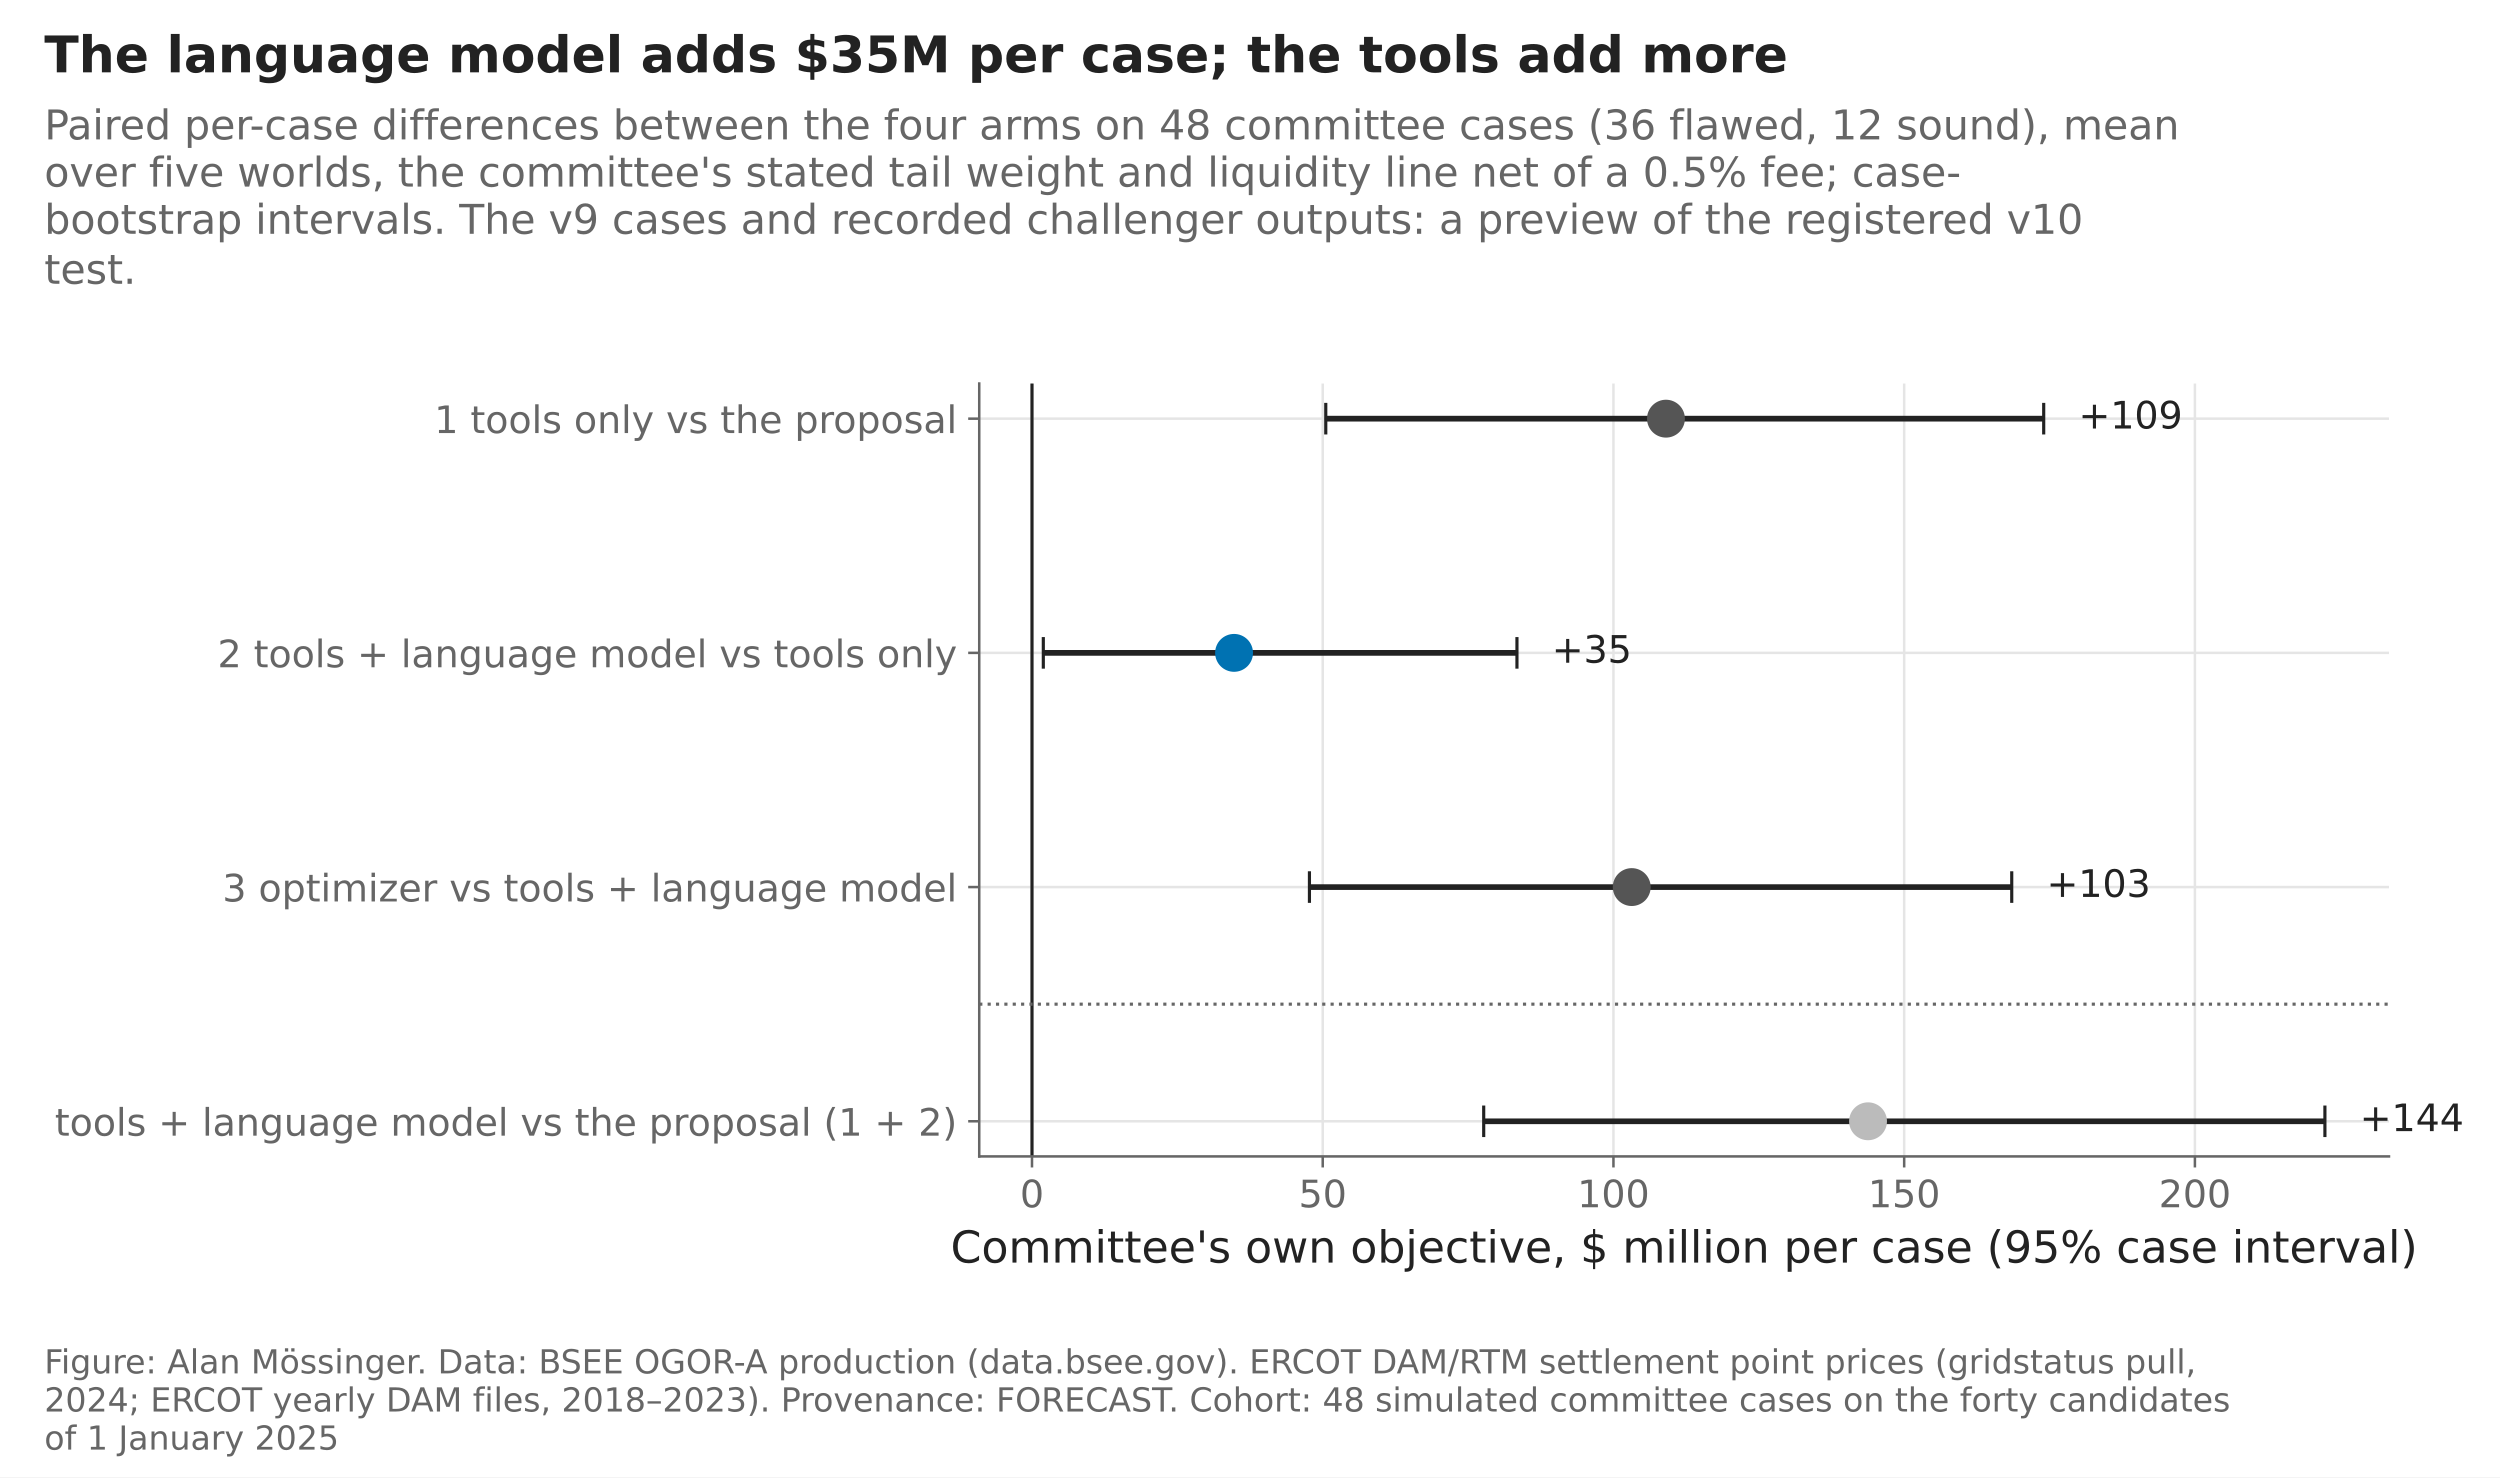
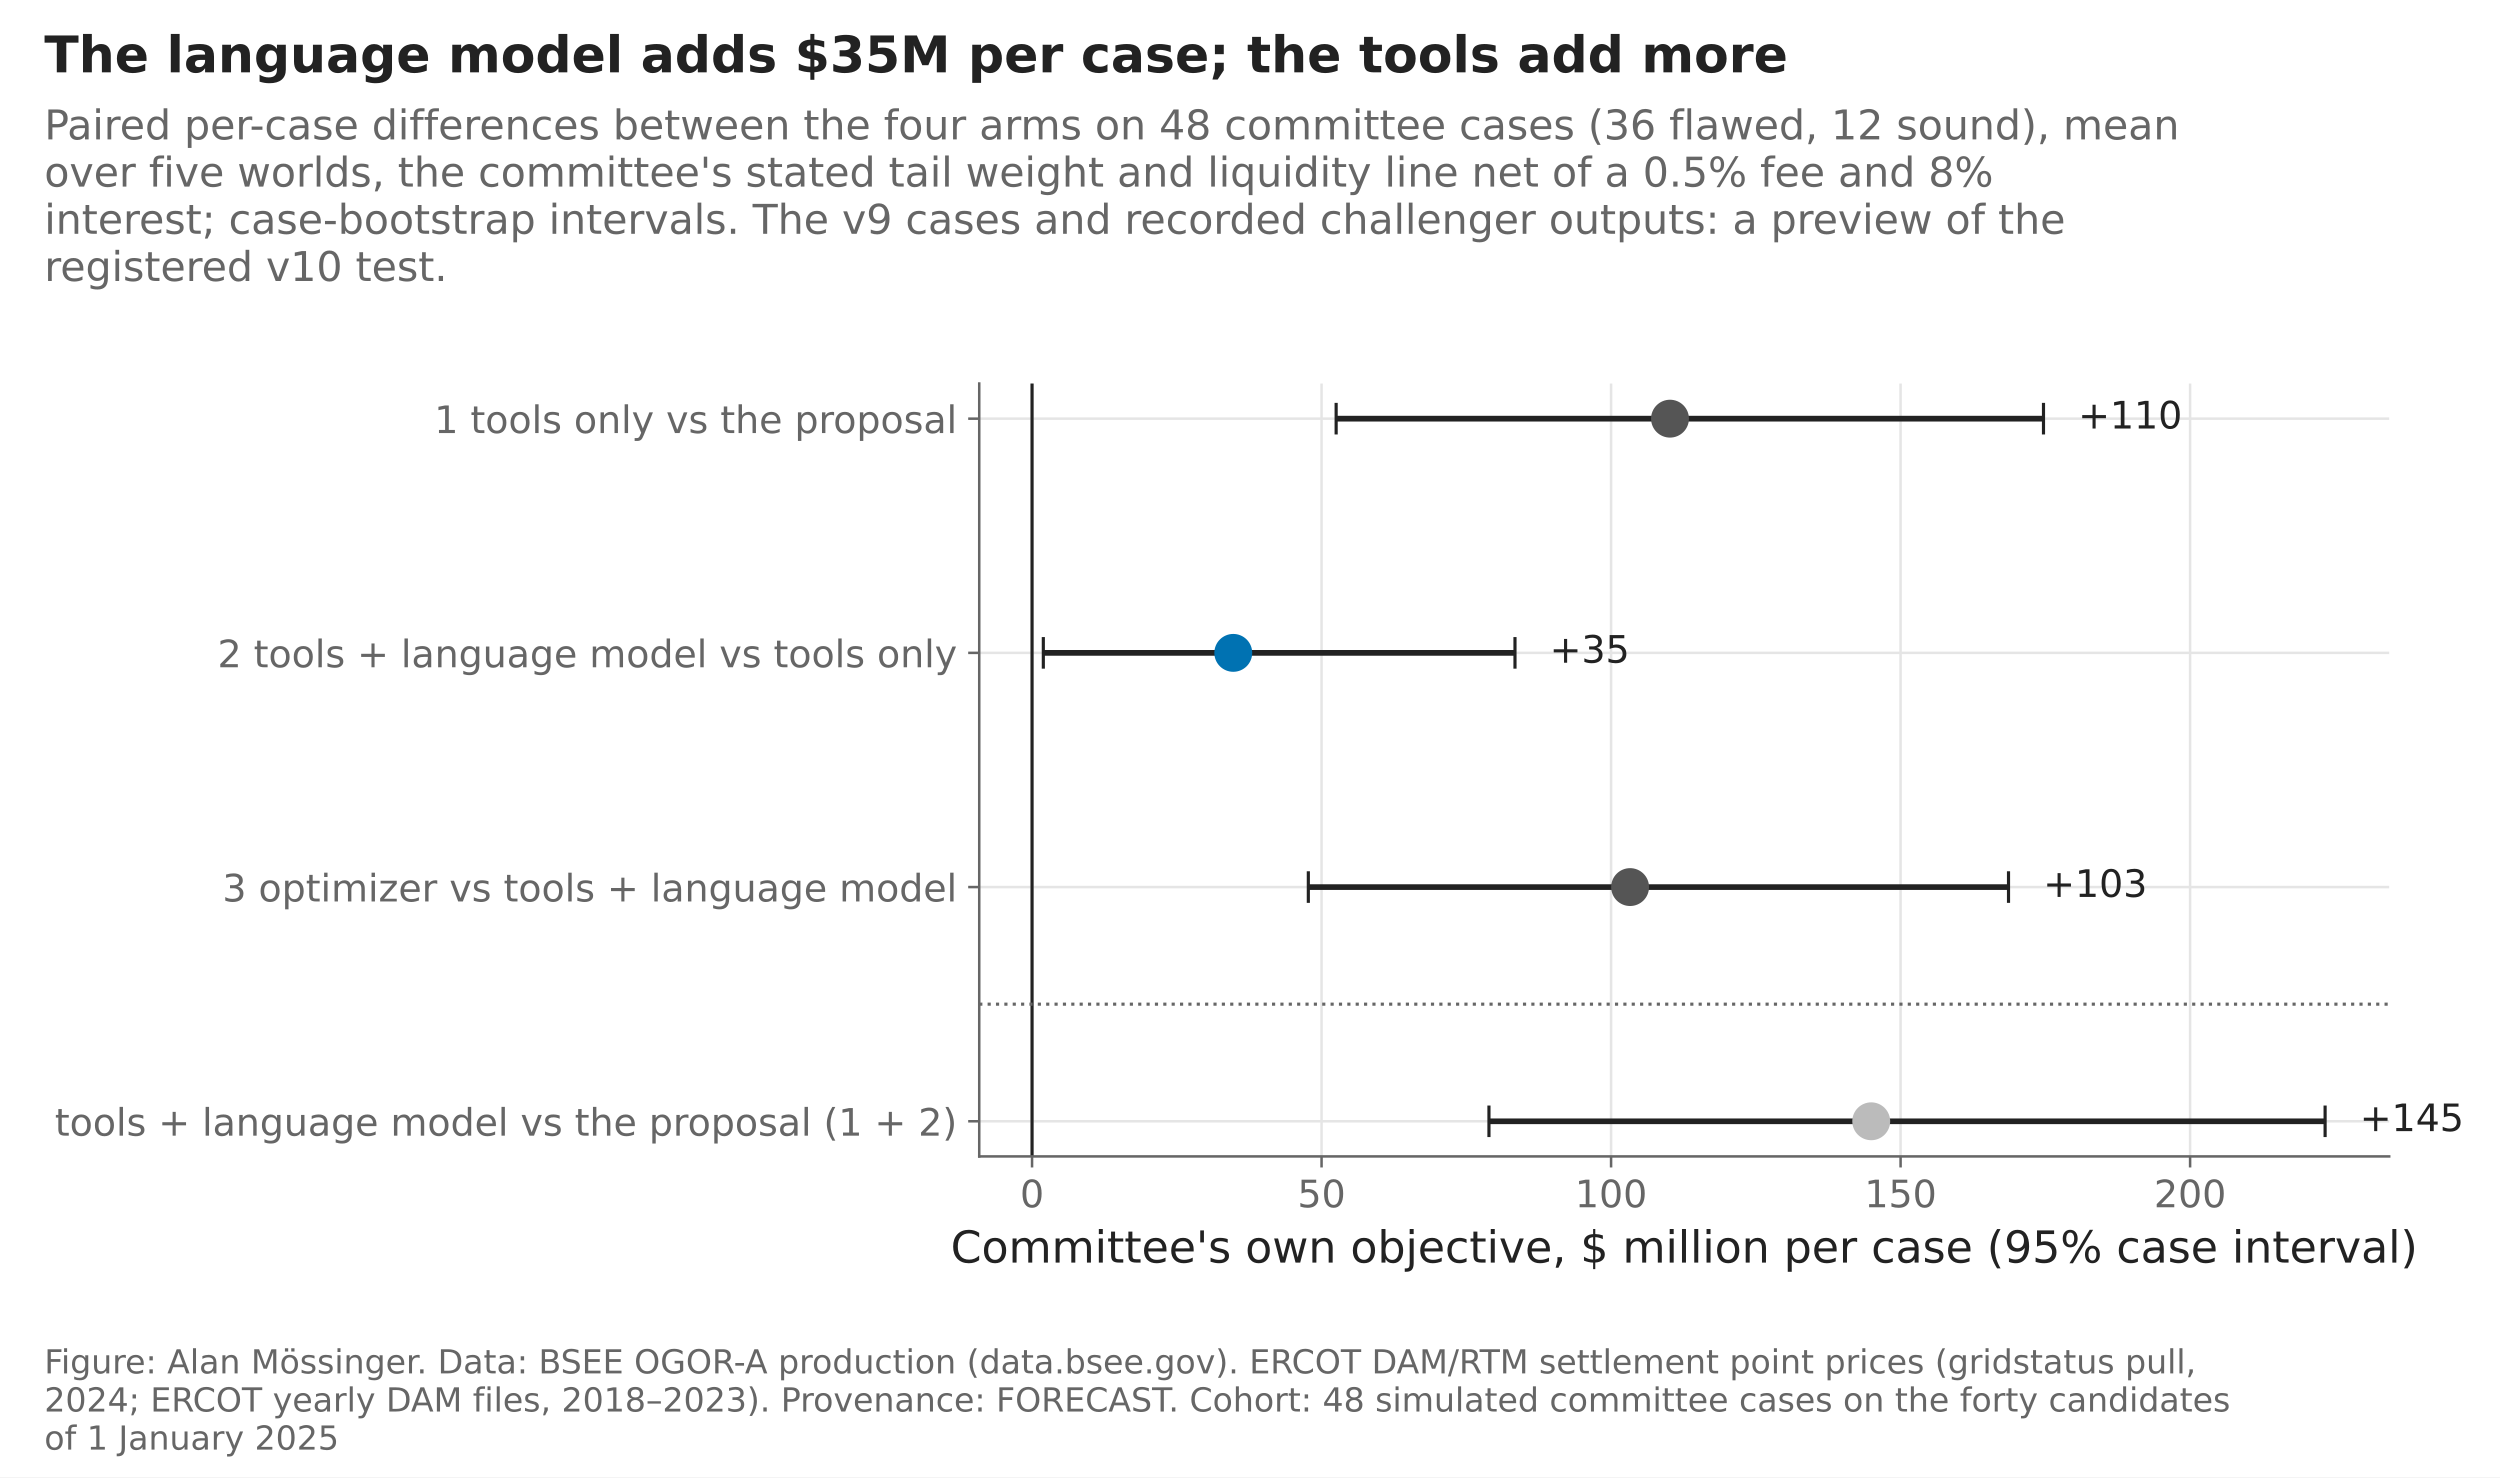
<svg xmlns="http://www.w3.org/2000/svg" xmlns:xlink="http://www.w3.org/1999/xlink" width="792pt" height="468pt" viewBox="0 0 792 468" version="1.1">
  <defs>
    <style type="text/css">*{stroke-linejoin: round; stroke-linecap: butt}</style>
  </defs>
  <g id="figure_1">
    <g id="patch_1">
      <path d="M 0 468  L 792 468  L 792 0  L 0 0  z " style="fill: #ffffff" />
    </g>
    <g id="axes_1">
      <g id="patch_2">
-         <path d="M 310.221 366.353  L 756.83 366.353  L 756.83 121.504  L 310.221 121.504  z " style="fill: #ffffff" />
+         <path d="M 310.221 366.353  L 756.896 366.353  L 756.896 121.504  L 310.221 121.504  z " style="fill: #ffffff" />
      </g>
      <g id="matplotlib.axis_1">
        <g id="xtick_1">
          <g id="line2d_1">
-             <path d="M 326.936 366.353  L 326.936 121.504  " clip-path="url(#p9fb0a51f77)" style="fill: none; stroke: #e5e5e5; stroke-width: 0.8; stroke-linecap: square" />
+             <path d="M 326.954 366.353  L 326.954 121.504  " clip-path="url(#pe735e3111c)" style="fill: none; stroke: #e5e5e5; stroke-width: 0.8; stroke-linecap: square" />
          </g>
          <g id="line2d_2">
            <defs>
              <path id="me00eba5936" d="M 0 0  L 0 3.5  " style="stroke: #666666; stroke-width: 0.8" />
            </defs>
            <g>
-               <use xlink:href="#me00eba5936" x="326.936" y="366.353" style="fill: #666666; stroke: #666666; stroke-width: 0.8" />
+               <use xlink:href="#me00eba5936" x="326.954" y="366.353" style="fill: #666666; stroke: #666666; stroke-width: 0.8" />
            </g>
          </g>
          <g id="text_1">
-             <text style="font-size: 12px; font-family: 'DejaVu Sans', 'Bitstream Vera Sans', 'Computer Modern Sans Serif', 'Lucida Grande', 'Verdana', 'Geneva', 'Lucid', 'Arial', 'Helvetica', 'Avant Garde', sans-serif; text-anchor: middle; fill: #666666" x="326.936" y="382.47" transform="rotate(-0 326.9357 382.4702)">0</text>
+             <text style="font-size: 12px; font-family: 'DejaVu Sans', 'Bitstream Vera Sans', 'Computer Modern Sans Serif', 'Lucida Grande', 'Verdana', 'Geneva', 'Lucid', 'Arial', 'Helvetica', 'Avant Garde', sans-serif; text-anchor: middle; fill: #666666" x="326.954" y="382.47" transform="rotate(-0 326.9537 382.4702)">0</text>
          </g>
        </g>
        <g id="xtick_2">
          <g id="line2d_3">
-             <path d="M 419.038 366.353  L 419.038 121.504  " clip-path="url(#p9fb0a51f77)" style="fill: none; stroke: #e5e5e5; stroke-width: 0.8; stroke-linecap: square" />
+             <path d="M 418.671 366.353  L 418.671 121.504  " clip-path="url(#pe735e3111c)" style="fill: none; stroke: #e5e5e5; stroke-width: 0.8; stroke-linecap: square" />
          </g>
          <g id="line2d_4">
            <g>
-               <use xlink:href="#me00eba5936" x="419.038" y="366.353" style="fill: #666666; stroke: #666666; stroke-width: 0.8" />
+               <use xlink:href="#me00eba5936" x="418.671" y="366.353" style="fill: #666666; stroke: #666666; stroke-width: 0.8" />
            </g>
          </g>
          <g id="text_2">
-             <text style="font-size: 12px; font-family: 'DejaVu Sans', 'Bitstream Vera Sans', 'Computer Modern Sans Serif', 'Lucida Grande', 'Verdana', 'Geneva', 'Lucid', 'Arial', 'Helvetica', 'Avant Garde', sans-serif; text-anchor: middle; fill: #666666" x="419.038" y="382.47" transform="rotate(-0 419.0381 382.4702)">50</text>
+             <text style="font-size: 12px; font-family: 'DejaVu Sans', 'Bitstream Vera Sans', 'Computer Modern Sans Serif', 'Lucida Grande', 'Verdana', 'Geneva', 'Lucid', 'Arial', 'Helvetica', 'Avant Garde', sans-serif; text-anchor: middle; fill: #666666" x="418.671" y="382.47" transform="rotate(-0 418.6711 382.4702)">50</text>
          </g>
        </g>
        <g id="xtick_3">
          <g id="line2d_5">
-             <path d="M 511.14 366.353  L 511.14 121.504  " clip-path="url(#p9fb0a51f77)" style="fill: none; stroke: #e5e5e5; stroke-width: 0.8; stroke-linecap: square" />
+             <path d="M 510.389 366.353  L 510.389 121.504  " clip-path="url(#pe735e3111c)" style="fill: none; stroke: #e5e5e5; stroke-width: 0.8; stroke-linecap: square" />
          </g>
          <g id="line2d_6">
            <g>
-               <use xlink:href="#me00eba5936" x="511.14" y="366.353" style="fill: #666666; stroke: #666666; stroke-width: 0.8" />
+               <use xlink:href="#me00eba5936" x="510.389" y="366.353" style="fill: #666666; stroke: #666666; stroke-width: 0.8" />
            </g>
          </g>
          <g id="text_3">
-             <text style="font-size: 12px; font-family: 'DejaVu Sans', 'Bitstream Vera Sans', 'Computer Modern Sans Serif', 'Lucida Grande', 'Verdana', 'Geneva', 'Lucid', 'Arial', 'Helvetica', 'Avant Garde', sans-serif; text-anchor: middle; fill: #666666" x="511.14" y="382.47" transform="rotate(-0 511.1405 382.4702)">100</text>
+             <text style="font-size: 12px; font-family: 'DejaVu Sans', 'Bitstream Vera Sans', 'Computer Modern Sans Serif', 'Lucida Grande', 'Verdana', 'Geneva', 'Lucid', 'Arial', 'Helvetica', 'Avant Garde', sans-serif; text-anchor: middle; fill: #666666" x="510.389" y="382.47" transform="rotate(-0 510.3885 382.4702)">100</text>
          </g>
        </g>
        <g id="xtick_4">
          <g id="line2d_7">
-             <path d="M 603.243 366.353  L 603.243 121.504  " clip-path="url(#p9fb0a51f77)" style="fill: none; stroke: #e5e5e5; stroke-width: 0.8; stroke-linecap: square" />
+             <path d="M 602.106 366.353  L 602.106 121.504  " clip-path="url(#pe735e3111c)" style="fill: none; stroke: #e5e5e5; stroke-width: 0.8; stroke-linecap: square" />
          </g>
          <g id="line2d_8">
            <g>
-               <use xlink:href="#me00eba5936" x="603.243" y="366.353" style="fill: #666666; stroke: #666666; stroke-width: 0.8" />
+               <use xlink:href="#me00eba5936" x="602.106" y="366.353" style="fill: #666666; stroke: #666666; stroke-width: 0.8" />
            </g>
          </g>
          <g id="text_4">
-             <text style="font-size: 12px; font-family: 'DejaVu Sans', 'Bitstream Vera Sans', 'Computer Modern Sans Serif', 'Lucida Grande', 'Verdana', 'Geneva', 'Lucid', 'Arial', 'Helvetica', 'Avant Garde', sans-serif; text-anchor: middle; fill: #666666" x="603.243" y="382.47" transform="rotate(-0 603.2429 382.4702)">150</text>
+             <text style="font-size: 12px; font-family: 'DejaVu Sans', 'Bitstream Vera Sans', 'Computer Modern Sans Serif', 'Lucida Grande', 'Verdana', 'Geneva', 'Lucid', 'Arial', 'Helvetica', 'Avant Garde', sans-serif; text-anchor: middle; fill: #666666" x="602.106" y="382.47" transform="rotate(-0 602.106 382.4702)">150</text>
          </g>
        </g>
        <g id="xtick_5">
          <g id="line2d_9">
-             <path d="M 695.345 366.353  L 695.345 121.504  " clip-path="url(#p9fb0a51f77)" style="fill: none; stroke: #e5e5e5; stroke-width: 0.8; stroke-linecap: square" />
+             <path d="M 693.823 366.353  L 693.823 121.504  " clip-path="url(#pe735e3111c)" style="fill: none; stroke: #e5e5e5; stroke-width: 0.8; stroke-linecap: square" />
          </g>
          <g id="line2d_10">
            <g>
-               <use xlink:href="#me00eba5936" x="695.345" y="366.353" style="fill: #666666; stroke: #666666; stroke-width: 0.8" />
+               <use xlink:href="#me00eba5936" x="693.823" y="366.353" style="fill: #666666; stroke: #666666; stroke-width: 0.8" />
            </g>
          </g>
          <g id="text_5">
-             <text style="font-size: 12px; font-family: 'DejaVu Sans', 'Bitstream Vera Sans', 'Computer Modern Sans Serif', 'Lucida Grande', 'Verdana', 'Geneva', 'Lucid', 'Arial', 'Helvetica', 'Avant Garde', sans-serif; text-anchor: middle; fill: #666666" x="695.345" y="382.47" transform="rotate(-0 695.3453 382.4702)">200</text>
+             <text style="font-size: 12px; font-family: 'DejaVu Sans', 'Bitstream Vera Sans', 'Computer Modern Sans Serif', 'Lucida Grande', 'Verdana', 'Geneva', 'Lucid', 'Arial', 'Helvetica', 'Avant Garde', sans-serif; text-anchor: middle; fill: #666666" x="693.823" y="382.47" transform="rotate(-0 693.8234 382.4702)">200</text>
          </g>
        </g>
        <g id="text_6">
-           <text style="font-size: 14px; font-family: 'DejaVu Sans', 'Bitstream Vera Sans', 'Computer Modern Sans Serif', 'Lucida Grande', 'Verdana', 'Geneva', 'Lucid', 'Arial', 'Helvetica', 'Avant Garde', sans-serif; text-anchor: middle; fill: #222222" x="533.526" y="399.991" transform="rotate(-0 533.5257 399.9908)">Committee's own objective, $ million per case (95% case interval)</text>
+           <text style="font-size: 14px; font-family: 'DejaVu Sans', 'Bitstream Vera Sans', 'Computer Modern Sans Serif', 'Lucida Grande', 'Verdana', 'Geneva', 'Lucid', 'Arial', 'Helvetica', 'Avant Garde', sans-serif; text-anchor: middle; fill: #222222" x="533.559" y="399.991" transform="rotate(-0 533.5586 399.9908)">Committee's own objective, $ million per case (95% case interval)</text>
        </g>
      </g>
      <g id="matplotlib.axis_2">
        <g id="ytick_1">
          <g id="line2d_11">
-             <path d="M 310.221 132.633  L 756.83 132.633  " clip-path="url(#p9fb0a51f77)" style="fill: none; stroke: #e5e5e5; stroke-width: 0.8; stroke-linecap: square" />
+             <path d="M 310.221 132.633  L 756.896 132.633  " clip-path="url(#pe735e3111c)" style="fill: none; stroke: #e5e5e5; stroke-width: 0.8; stroke-linecap: square" />
          </g>
          <g id="line2d_12">
            <defs>
              <path id="mce5acbc380" d="M 0 0  L -3.5 0  " style="stroke: #666666; stroke-width: 0.8" />
            </defs>
            <g>
              <use xlink:href="#mce5acbc380" x="310.221" y="132.633" style="fill: #666666; stroke: #666666; stroke-width: 0.8" />
            </g>
          </g>
          <g id="text_7">
            <text style="font-size: 12px; font-family: 'DejaVu Sans', 'Bitstream Vera Sans', 'Computer Modern Sans Serif', 'Lucida Grande', 'Verdana', 'Geneva', 'Lucid', 'Arial', 'Helvetica', 'Avant Garde', sans-serif; text-anchor: end; fill: #666666" x="303.221" y="137.193" transform="rotate(-0 303.2212 137.1926)">1  tools only vs the proposal</text>
          </g>
        </g>
        <g id="ytick_2">
          <g id="line2d_13">
-             <path d="M 310.221 206.83  L 756.83 206.83  " clip-path="url(#p9fb0a51f77)" style="fill: none; stroke: #e5e5e5; stroke-width: 0.8; stroke-linecap: square" />
+             <path d="M 310.221 206.83  L 756.896 206.83  " clip-path="url(#pe735e3111c)" style="fill: none; stroke: #e5e5e5; stroke-width: 0.8; stroke-linecap: square" />
          </g>
          <g id="line2d_14">
            <g>
              <use xlink:href="#mce5acbc380" x="310.221" y="206.83" style="fill: #666666; stroke: #666666; stroke-width: 0.8" />
            </g>
          </g>
          <g id="text_8">
            <text style="font-size: 12px; font-family: 'DejaVu Sans', 'Bitstream Vera Sans', 'Computer Modern Sans Serif', 'Lucida Grande', 'Verdana', 'Geneva', 'Lucid', 'Arial', 'Helvetica', 'Avant Garde', sans-serif; text-anchor: end; fill: #666666" x="303.221" y="211.389" transform="rotate(-0 303.2212 211.3892)">2  tools + language model vs tools only</text>
          </g>
        </g>
        <g id="ytick_3">
          <g id="line2d_15">
-             <path d="M 310.221 281.027  L 756.83 281.027  " clip-path="url(#p9fb0a51f77)" style="fill: none; stroke: #e5e5e5; stroke-width: 0.8; stroke-linecap: square" />
+             <path d="M 310.221 281.027  L 756.896 281.027  " clip-path="url(#pe735e3111c)" style="fill: none; stroke: #e5e5e5; stroke-width: 0.8; stroke-linecap: square" />
          </g>
          <g id="line2d_16">
            <g>
              <use xlink:href="#mce5acbc380" x="310.221" y="281.027" style="fill: #666666; stroke: #666666; stroke-width: 0.8" />
            </g>
          </g>
          <g id="text_9">
            <text style="font-size: 12px; font-family: 'DejaVu Sans', 'Bitstream Vera Sans', 'Computer Modern Sans Serif', 'Lucida Grande', 'Verdana', 'Geneva', 'Lucid', 'Arial', 'Helvetica', 'Avant Garde', sans-serif; text-anchor: end; fill: #666666" x="303.221" y="285.586" transform="rotate(-0 303.2212 285.5859)">3  optimizer vs tools + language model</text>
          </g>
        </g>
        <g id="ytick_4">
          <g id="line2d_17">
-             <path d="M 310.221 355.224  L 756.83 355.224  " clip-path="url(#p9fb0a51f77)" style="fill: none; stroke: #e5e5e5; stroke-width: 0.8; stroke-linecap: square" />
+             <path d="M 310.221 355.224  L 756.896 355.224  " clip-path="url(#pe735e3111c)" style="fill: none; stroke: #e5e5e5; stroke-width: 0.8; stroke-linecap: square" />
          </g>
          <g id="line2d_18">
            <g>
              <use xlink:href="#mce5acbc380" x="310.221" y="355.224" style="fill: #666666; stroke: #666666; stroke-width: 0.8" />
            </g>
          </g>
          <g id="text_10">
            <text style="font-size: 12px; font-family: 'DejaVu Sans', 'Bitstream Vera Sans', 'Computer Modern Sans Serif', 'Lucida Grande', 'Verdana', 'Geneva', 'Lucid', 'Arial', 'Helvetica', 'Avant Garde', sans-serif; text-anchor: end; fill: #666666" x="303.221" y="359.783" transform="rotate(-0 303.2212 359.7826)">tools + language model vs the proposal (1 + 2)</text>
          </g>
        </g>
      </g>
      <g id="LineCollection_1">
-         <path d="M 420.004 132.633  L 647.444 132.633  " clip-path="url(#p9fb0a51f77)" style="fill: none; stroke: #222222; stroke-width: 1.8" />
+         <path d="M 423.291 132.633  L 647.378 132.633  " clip-path="url(#pe735e3111c)" style="fill: none; stroke: #222222; stroke-width: 1.8" />
      </g>
      <g id="line2d_19">
        <defs>
          <path id="mf8f943b771" d="M 0 5  L 0 -5  " style="stroke: #222222" />
        </defs>
-         <g clip-path="url(#p9fb0a51f77)">
-           <use xlink:href="#mf8f943b771" x="420.004" y="132.633" style="fill: #555555; stroke: #222222" />
+         <g clip-path="url(#pe735e3111c)">
+           <use xlink:href="#mf8f943b771" x="423.291" y="132.633" style="fill: #555555; stroke: #222222" />
        </g>
      </g>
      <g id="line2d_20">
-         <g clip-path="url(#p9fb0a51f77)">
-           <use xlink:href="#mf8f943b771" x="647.444" y="132.633" style="fill: #555555; stroke: #222222" />
+         <g clip-path="url(#pe735e3111c)">
+           <use xlink:href="#mf8f943b771" x="647.378" y="132.633" style="fill: #555555; stroke: #222222" />
        </g>
      </g>
      <g id="LineCollection_2">
-         <path d="M 330.522 206.83  L 480.571 206.83  " clip-path="url(#p9fb0a51f77)" style="fill: none; stroke: #222222; stroke-width: 1.8" />
+         <path d="M 330.525 206.83  L 479.947 206.83  " clip-path="url(#pe735e3111c)" style="fill: none; stroke: #222222; stroke-width: 1.8" />
      </g>
      <g id="line2d_21">
        <defs>
          <path id="m40db7c33b5" d="M 0 5  L 0 -5  " style="stroke: #222222" />
        </defs>
-         <g clip-path="url(#p9fb0a51f77)">
-           <use xlink:href="#m40db7c33b5" x="330.522" y="206.83" style="fill: #0072b2; stroke: #222222" />
+         <g clip-path="url(#pe735e3111c)">
+           <use xlink:href="#m40db7c33b5" x="330.525" y="206.83" style="fill: #0072b2; stroke: #222222" />
        </g>
      </g>
      <g id="line2d_22">
-         <g clip-path="url(#p9fb0a51f77)">
-           <use xlink:href="#m40db7c33b5" x="480.571" y="206.83" style="fill: #0072b2; stroke: #222222" />
+         <g clip-path="url(#pe735e3111c)">
+           <use xlink:href="#m40db7c33b5" x="479.947" y="206.83" style="fill: #0072b2; stroke: #222222" />
        </g>
      </g>
      <g id="LineCollection_3">
-         <path d="M 414.828 281.027  L 637.318 281.027  " clip-path="url(#p9fb0a51f77)" style="fill: none; stroke: #222222; stroke-width: 1.8" />
+         <path d="M 414.479 281.027  L 636.297 281.027  " clip-path="url(#pe735e3111c)" style="fill: none; stroke: #222222; stroke-width: 1.8" />
      </g>
      <g id="line2d_23">
-         <g clip-path="url(#p9fb0a51f77)">
-           <use xlink:href="#mf8f943b771" x="414.828" y="281.027" style="fill: #555555; stroke: #222222" />
+         <g clip-path="url(#pe735e3111c)">
+           <use xlink:href="#mf8f943b771" x="414.479" y="281.027" style="fill: #555555; stroke: #222222" />
        </g>
      </g>
      <g id="line2d_24">
-         <g clip-path="url(#p9fb0a51f77)">
-           <use xlink:href="#mf8f943b771" x="637.318" y="281.027" style="fill: #555555; stroke: #222222" />
+         <g clip-path="url(#pe735e3111c)">
+           <use xlink:href="#mf8f943b771" x="636.297" y="281.027" style="fill: #555555; stroke: #222222" />
        </g>
      </g>
      <g id="LineCollection_4">
-         <path d="M 470.037 355.224  L 736.53 355.224  " clip-path="url(#p9fb0a51f77)" style="fill: none; stroke: #222222; stroke-width: 1.8" />
+         <path d="M 471.702 355.224  L 736.593 355.224  " clip-path="url(#pe735e3111c)" style="fill: none; stroke: #222222; stroke-width: 1.8" />
      </g>
      <g id="line2d_25">
        <defs>
          <path id="mafb20475b8" d="M 0 5  L 0 -5  " style="stroke: #222222" />
        </defs>
-         <g clip-path="url(#p9fb0a51f77)">
-           <use xlink:href="#mafb20475b8" x="470.037" y="355.224" style="fill: #bbbbbb; stroke: #222222" />
+         <g clip-path="url(#pe735e3111c)">
+           <use xlink:href="#mafb20475b8" x="471.702" y="355.224" style="fill: #bbbbbb; stroke: #222222" />
        </g>
      </g>
      <g id="line2d_26">
-         <g clip-path="url(#p9fb0a51f77)">
-           <use xlink:href="#mafb20475b8" x="736.53" y="355.224" style="fill: #bbbbbb; stroke: #222222" />
+         <g clip-path="url(#pe735e3111c)">
+           <use xlink:href="#mafb20475b8" x="736.593" y="355.224" style="fill: #bbbbbb; stroke: #222222" />
        </g>
      </g>
      <g id="line2d_27">
-         <path d="M 326.936 366.353  L 326.936 121.504  " clip-path="url(#p9fb0a51f77)" style="fill: none; stroke: #222222; stroke-linecap: square" />
+         <path d="M 326.954 366.353  L 326.954 121.504  " clip-path="url(#pe735e3111c)" style="fill: none; stroke: #222222; stroke-linecap: square" />
      </g>
      <g id="line2d_28">
-         <path d="M 310.221 318.125  L 756.83 318.125  " clip-path="url(#p9fb0a51f77)" style="fill: none; stroke-dasharray: 1,1.65; stroke-dashoffset: 0; stroke: #666666" />
+         <path d="M 310.221 318.125  L 756.896 318.125  " clip-path="url(#pe735e3111c)" style="fill: none; stroke-dasharray: 1,1.65; stroke-dashoffset: 0; stroke: #666666" />
      </g>
      <g id="line2d_29">
        <defs>
          <path id="mcf68cc8f2c" d="M 0 5.5  C 1.459 5.5 2.858 4.92 3.889 3.889  C 4.92 2.858 5.5 1.459 5.5 0  C 5.5 -1.459 4.92 -2.858 3.889 -3.889  C 2.858 -4.92 1.459 -5.5 0 -5.5  C -1.459 -5.5 -2.858 -4.92 -3.889 -3.889  C -4.92 -2.858 -5.5 -1.459 -5.5 0  C -5.5 1.459 -4.92 2.858 -3.889 3.889  C -2.858 4.92 -1.459 5.5 0 5.5  z " style="stroke: #555555" />
        </defs>
-         <g clip-path="url(#p9fb0a51f77)">
-           <use xlink:href="#mcf68cc8f2c" x="527.778" y="132.633" style="fill: #555555; stroke: #555555" />
+         <g clip-path="url(#pe735e3111c)">
+           <use xlink:href="#mcf68cc8f2c" x="529.057" y="132.633" style="fill: #555555; stroke: #555555" />
        </g>
      </g>
      <g id="line2d_30">
        <defs>
          <path id="m25989bb362" d="M 0 5.5  C 1.459 5.5 2.858 4.92 3.889 3.889  C 4.92 2.858 5.5 1.459 5.5 0  C 5.5 -1.459 4.92 -2.858 3.889 -3.889  C 2.858 -4.92 1.459 -5.5 0 -5.5  C -1.459 -5.5 -2.858 -4.92 -3.889 -3.889  C -4.92 -2.858 -5.5 -1.459 -5.5 0  C -5.5 1.459 -4.92 2.858 -3.889 3.889  C -2.858 4.92 -1.459 5.5 0 5.5  z " style="stroke: #0072b2" />
        </defs>
-         <g clip-path="url(#p9fb0a51f77)">
-           <use xlink:href="#m25989bb362" x="390.951" y="206.83" style="fill: #0072b2; stroke: #0072b2" />
+         <g clip-path="url(#pe735e3111c)">
+           <use xlink:href="#m25989bb362" x="390.701" y="206.83" style="fill: #0072b2; stroke: #0072b2" />
        </g>
      </g>
      <g id="line2d_31">
-         <g clip-path="url(#p9fb0a51f77)">
-           <use xlink:href="#mcf68cc8f2c" x="516.934" y="281.027" style="fill: #555555; stroke: #555555" />
+         <g clip-path="url(#pe735e3111c)">
+           <use xlink:href="#mcf68cc8f2c" x="516.416" y="281.027" style="fill: #555555; stroke: #555555" />
        </g>
      </g>
      <g id="line2d_32">
        <defs>
          <path id="ma6bd36e597" d="M 0 5.5  C 1.459 5.5 2.858 4.92 3.889 3.889  C 4.92 2.858 5.5 1.459 5.5 0  C 5.5 -1.459 4.92 -2.858 3.889 -3.889  C 2.858 -4.92 1.459 -5.5 0 -5.5  C -1.459 -5.5 -2.858 -4.92 -3.889 -3.889  C -4.92 -2.858 -5.5 -1.459 -5.5 0  C -5.5 1.459 -4.92 2.858 -3.889 3.889  C -2.858 4.92 -1.459 5.5 0 5.5  z " style="stroke: #bbbbbb" />
        </defs>
-         <g clip-path="url(#p9fb0a51f77)">
-           <use xlink:href="#ma6bd36e597" x="591.792" y="355.224" style="fill: #bbbbbb; stroke: #bbbbbb" />
+         <g clip-path="url(#pe735e3111c)">
+           <use xlink:href="#ma6bd36e597" x="592.804" y="355.224" style="fill: #bbbbbb; stroke: #bbbbbb" />
        </g>
      </g>
      <g id="patch_3">
        <path d="M 310.221 366.353  L 310.221 121.504  " style="fill: none; stroke: #666666; stroke-width: 0.8; stroke-linejoin: miter; stroke-linecap: square" />
      </g>
      <g id="patch_4">
-         <path d="M 310.221 366.353  L 756.83 366.353  " style="fill: none; stroke: #666666; stroke-width: 0.8; stroke-linejoin: miter; stroke-linecap: square" />
+         <path d="M 310.221 366.353  L 756.896 366.353  " style="fill: none; stroke: #666666; stroke-width: 0.8; stroke-linejoin: miter; stroke-linecap: square" />
      </g>
      <g id="text_11">
-         <text style="font-size: 12px; font-family: 'DejaVu Sans', 'Bitstream Vera Sans', 'Computer Modern Sans Serif', 'Lucida Grande', 'Verdana', 'Geneva', 'Lucid', 'Arial', 'Helvetica', 'Avant Garde', sans-serif; text-anchor: start; fill: #222222" x="658.496" y="135.751" transform="rotate(-0 658.4959 135.7507)">+109</text>
+         <text style="font-size: 12px; font-family: 'DejaVu Sans', 'Bitstream Vera Sans', 'Computer Modern Sans Serif', 'Lucida Grande', 'Verdana', 'Geneva', 'Lucid', 'Arial', 'Helvetica', 'Avant Garde', sans-serif; text-anchor: start; fill: #222222" x="658.384" y="135.751" transform="rotate(-0 658.3837 135.7507)">+110</text>
      </g>
      <g id="text_12">
-         <text style="font-size: 12px; font-family: 'DejaVu Sans', 'Bitstream Vera Sans', 'Computer Modern Sans Serif', 'Lucida Grande', 'Verdana', 'Geneva', 'Lucid', 'Arial', 'Helvetica', 'Avant Garde', sans-serif; text-anchor: start; fill: #222222" x="491.624" y="209.947" transform="rotate(-0 491.6236 209.9474)">+35</text>
+         <text style="font-size: 12px; font-family: 'DejaVu Sans', 'Bitstream Vera Sans', 'Computer Modern Sans Serif', 'Lucida Grande', 'Verdana', 'Geneva', 'Lucid', 'Arial', 'Helvetica', 'Avant Garde', sans-serif; text-anchor: start; fill: #222222" x="490.953" y="209.947" transform="rotate(-0 490.9533 209.9474)">+35</text>
      </g>
      <g id="text_13">
-         <text style="font-size: 12px; font-family: 'DejaVu Sans', 'Bitstream Vera Sans', 'Computer Modern Sans Serif', 'Lucida Grande', 'Verdana', 'Geneva', 'Lucid', 'Arial', 'Helvetica', 'Avant Garde', sans-serif; text-anchor: start; fill: #222222" x="648.37" y="284.144" transform="rotate(-0 648.3699 284.144)">+103</text>
+         <text style="font-size: 12px; font-family: 'DejaVu Sans', 'Bitstream Vera Sans', 'Computer Modern Sans Serif', 'Lucida Grande', 'Verdana', 'Geneva', 'Lucid', 'Arial', 'Helvetica', 'Avant Garde', sans-serif; text-anchor: start; fill: #222222" x="647.303" y="284.144" transform="rotate(-0 647.3027 284.144)">+103</text>
      </g>
      <g id="text_14">
-         <text style="font-size: 12px; font-family: 'DejaVu Sans', 'Bitstream Vera Sans', 'Computer Modern Sans Serif', 'Lucida Grande', 'Verdana', 'Geneva', 'Lucid', 'Arial', 'Helvetica', 'Avant Garde', sans-serif; text-anchor: start; fill: #222222" x="747.582" y="358.341" transform="rotate(-0 747.5821 358.3407)">+144</text>
+         <text style="font-size: 12px; font-family: 'DejaVu Sans', 'Bitstream Vera Sans', 'Computer Modern Sans Serif', 'Lucida Grande', 'Verdana', 'Geneva', 'Lucid', 'Arial', 'Helvetica', 'Avant Garde', sans-serif; text-anchor: start; fill: #222222" x="747.599" y="358.341" transform="rotate(-0 747.5986 358.3407)">+145</text>
      </g>
    </g>
    <g id="text_15">
      <text style="font-weight: 700; font-size: 16px; font-family: 'DejaVu Sans', 'Bitstream Vera Sans', 'Computer Modern Sans Serif', 'Lucida Grande', 'Verdana', 'Geneva', 'Lucid', 'Arial', 'Helvetica', 'Avant Garde', sans-serif; text-anchor: start; fill: #222222" x="14.04" y="22.913" transform="rotate(-0 14.04 22.9125)">The language model adds $35M per case; the tools add more</text>
    </g>
    <g id="text_16">
      <text style="font-size: 13px; font-family: 'DejaVu Sans', 'Bitstream Vera Sans', 'Computer Modern Sans Serif', 'Lucida Grande', 'Verdana', 'Geneva', 'Lucid', 'Arial', 'Helvetica', 'Avant Garde', sans-serif; fill: #666666" transform="translate(14.04 44.16619)">Paired per-case differences between the four arms on 48 committee cases (36 flawed, 12 sound), mean</text>
-       <text style="font-size: 13px; font-family: 'DejaVu Sans', 'Bitstream Vera Sans', 'Computer Modern Sans Serif', 'Lucida Grande', 'Verdana', 'Geneva', 'Lucid', 'Arial', 'Helvetica', 'Avant Garde', sans-serif; fill: #666666" transform="translate(14.04 59.11619)">over five worlds, the committee's stated tail weight and liquidity line net of a 0.5% fee; case-</text>
-       <text style="font-size: 13px; font-family: 'DejaVu Sans', 'Bitstream Vera Sans', 'Computer Modern Sans Serif', 'Lucida Grande', 'Verdana', 'Geneva', 'Lucid', 'Arial', 'Helvetica', 'Avant Garde', sans-serif; fill: #666666" transform="translate(14.04 74.06619)">bootstrap intervals. The v9 cases and recorded challenger outputs: a preview of the registered v10</text>
-       <text style="font-size: 13px; font-family: 'DejaVu Sans', 'Bitstream Vera Sans', 'Computer Modern Sans Serif', 'Lucida Grande', 'Verdana', 'Geneva', 'Lucid', 'Arial', 'Helvetica', 'Avant Garde', sans-serif; fill: #666666" transform="translate(14.04 89.9008)">test.</text>
+       <text style="font-size: 13px; font-family: 'DejaVu Sans', 'Bitstream Vera Sans', 'Computer Modern Sans Serif', 'Lucida Grande', 'Verdana', 'Geneva', 'Lucid', 'Arial', 'Helvetica', 'Avant Garde', sans-serif; fill: #666666" transform="translate(14.04 59.11619)">over five worlds, the committee's stated tail weight and liquidity line net of a 0.5% fee and 8%</text>
+       <text style="font-size: 13px; font-family: 'DejaVu Sans', 'Bitstream Vera Sans', 'Computer Modern Sans Serif', 'Lucida Grande', 'Verdana', 'Geneva', 'Lucid', 'Arial', 'Helvetica', 'Avant Garde', sans-serif; fill: #666666" transform="translate(14.04 74.06619)">interest; case-bootstrap intervals. The v9 cases and recorded challenger outputs: a preview of the</text>
+       <text style="font-size: 13px; font-family: 'DejaVu Sans', 'Bitstream Vera Sans', 'Computer Modern Sans Serif', 'Lucida Grande', 'Verdana', 'Geneva', 'Lucid', 'Arial', 'Helvetica', 'Avant Garde', sans-serif; fill: #666666" transform="translate(14.04 89.01619)">registered v10 test.</text>
    </g>
    <g id="text_17">
      <text style="font-size: 10.5px; font-family: 'DejaVu Sans', 'Bitstream Vera Sans', 'Computer Modern Sans Serif', 'Lucida Grande', 'Verdana', 'Geneva', 'Lucid', 'Arial', 'Helvetica', 'Avant Garde', sans-serif; fill: #666666" transform="translate(14.04 435.0938)">Figure: Alan Mössinger. Data: BSEE OGOR-A production (data.bsee.gov). ERCOT DAM/RTM settlement point prices (gridstatus pull,</text>
      <text style="font-size: 10.5px; font-family: 'DejaVu Sans', 'Bitstream Vera Sans', 'Computer Modern Sans Serif', 'Lucida Grande', 'Verdana', 'Geneva', 'Lucid', 'Arial', 'Helvetica', 'Avant Garde', sans-serif; fill: #666666" transform="translate(14.04 447.1688)">2024; ERCOT yearly DAM files, 2018–2023). Provenance: FORECAST. Cohort: 48 simulated committee cases on the forty candidates</text>
      <text style="font-size: 10.5px; font-family: 'DejaVu Sans', 'Bitstream Vera Sans', 'Computer Modern Sans Serif', 'Lucida Grande', 'Verdana', 'Geneva', 'Lucid', 'Arial', 'Helvetica', 'Avant Garde', sans-serif; fill: #666666" transform="translate(14.04 459.2438)">of 1 January 2025</text>
    </g>
  </g>
  <defs>
-     <clipPath id="p9fb0a51f77">
-       <rect x="310.221" y="121.504" width="446.609" height="244.849" />
+     <clipPath id="pe735e3111c">
+       <rect x="310.221" y="121.504" width="446.675" height="244.849" />
    </clipPath>
  </defs>
</svg>
